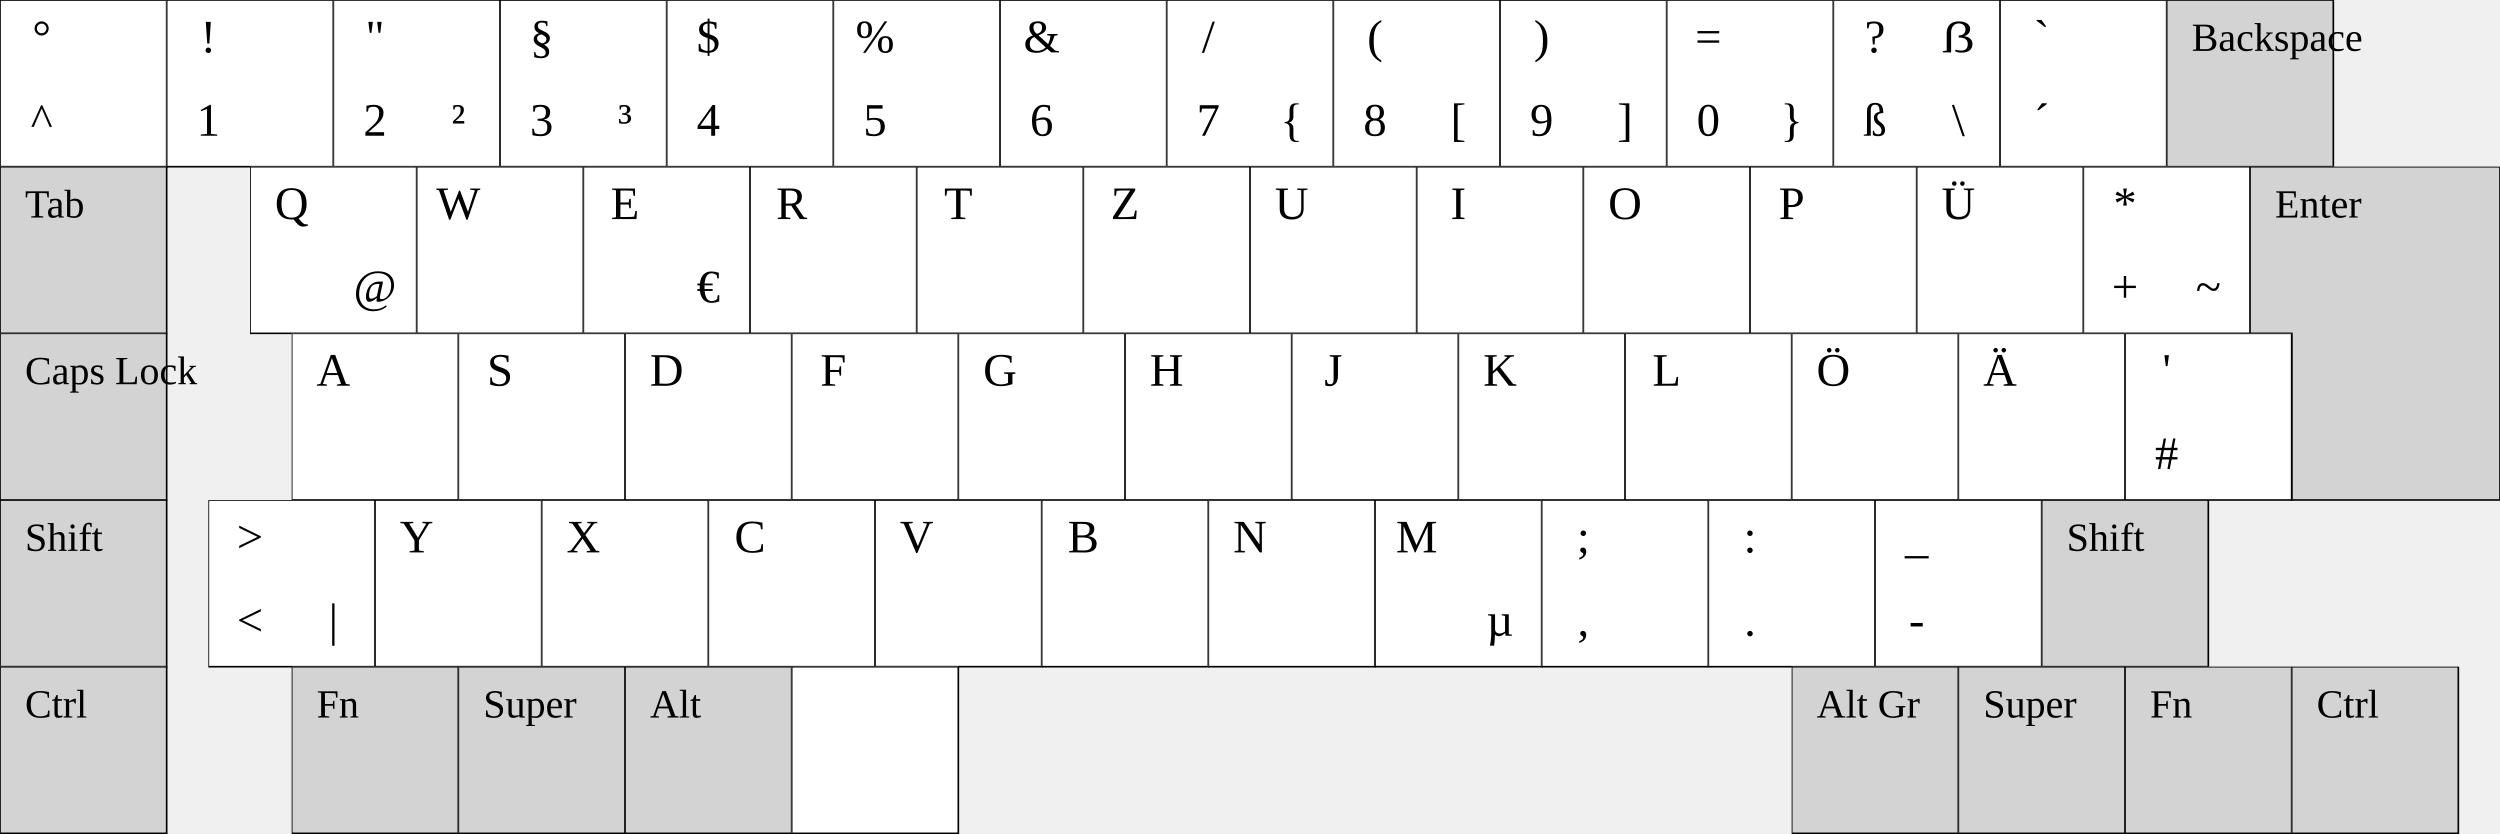
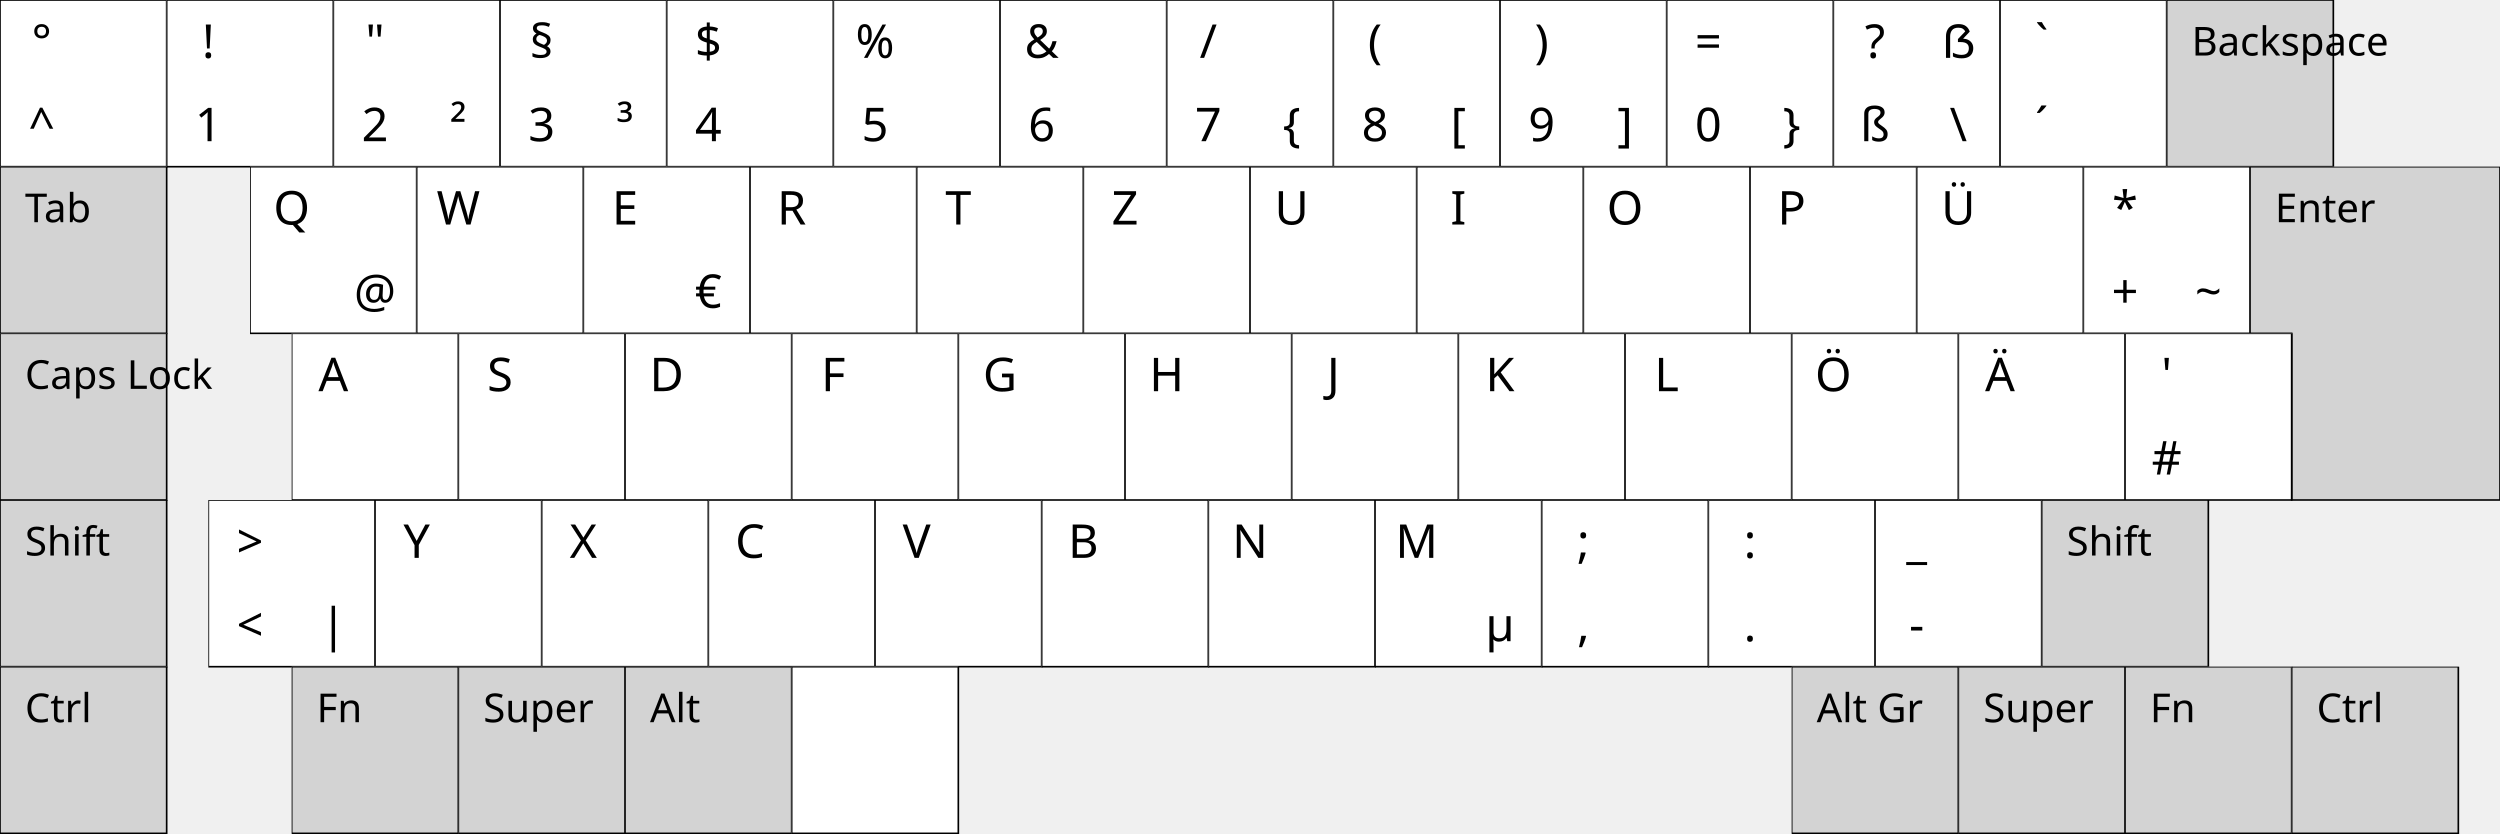
<svg xmlns="http://www.w3.org/2000/svg" width="1500" height="500">
  <style>
        .key { fill: white; stroke: black; width: 100; height: 100; }
        .modifier { fill: lightgray; }
-         text { font-size: 28px; font-weight: 500; }
-         .cap { text-anchor: middle; dominant-baseline: middle; }
-         .cap-mod { text-anchor: start; font-size: 24px; }
+         text { font-family: -apple-system,BlinkMacSystemFont,"Segoe UI","Noto Sans",Helvetica,Arial,sans-serif,"Apple Color Emoji","Segoe UI Emoji"; }
+         .cap { font-size: 28px; font-weight: 500; text-anchor: middle; dominant-baseline: middle; }
+         .cap.cap-mod { font-size: 24px; text-anchor: start; }
    </style>
  <svg>
    <rect width="100" height="100" class="key" />
    <text x="25" y="75" class="cap">^</text>
    <text x="25" y="25" class="cap">°</text>
    <text x="75" y="75" class="cap" />
    <text x="75" y="25" class="cap" />
  </svg>
  <svg x="100">
    <rect width="100" height="100" class="key" />
    <text x="25" y="75" class="cap">1</text>
    <text x="25" y="25" class="cap">!</text>
    <text x="75" y="75" class="cap" />
    <text x="75" y="25" class="cap" />
  </svg>
  <svg x="200">
    <rect width="100" height="100" class="key" />
    <text x="25" y="75" class="cap">2</text>
    <text x="25" y="25" class="cap">"</text>
    <text x="75" y="75" class="cap">²</text>
    <text x="75" y="25" class="cap" />
  </svg>
  <svg x="300">
    <rect width="100" height="100" class="key" />
    <text x="25" y="75" class="cap">3</text>
    <text x="25" y="25" class="cap">§</text>
    <text x="75" y="75" class="cap">³</text>
    <text x="75" y="25" class="cap" />
  </svg>
  <svg x="400">
    <rect width="100" height="100" class="key" />
    <text x="25" y="75" class="cap">4</text>
    <text x="25" y="25" class="cap">$</text>
    <text x="75" y="75" class="cap" />
    <text x="75" y="25" class="cap" />
  </svg>
  <svg x="500">
    <rect width="100" height="100" class="key" />
    <text x="25" y="75" class="cap">5</text>
    <text x="25" y="25" class="cap">%</text>
    <text x="75" y="75" class="cap" />
    <text x="75" y="25" class="cap" />
  </svg>
  <svg x="600">
    <rect width="100" height="100" class="key" />
    <text x="25" y="75" class="cap">6</text>
    <text x="25" y="25" class="cap">&amp;</text>
    <text x="75" y="75" class="cap" />
    <text x="75" y="25" class="cap" />
  </svg>
  <svg x="700">
    <rect width="100" height="100" class="key" />
    <text x="25" y="75" class="cap">7</text>
    <text x="25" y="25" class="cap">/</text>
    <text x="75" y="75" class="cap">{</text>
    <text x="75" y="25" class="cap" />
  </svg>
  <svg x="800">
    <rect width="100" height="100" class="key" />
    <text x="25" y="75" class="cap">8</text>
    <text x="25" y="25" class="cap">(</text>
    <text x="75" y="75" class="cap">[</text>
    <text x="75" y="25" class="cap" />
  </svg>
  <svg x="900">
    <rect width="100" height="100" class="key" />
    <text x="25" y="75" class="cap">9</text>
    <text x="25" y="25" class="cap">)</text>
    <text x="75" y="75" class="cap">]</text>
    <text x="75" y="25" class="cap" />
  </svg>
  <svg x="1000">
    <rect width="100" height="100" class="key" />
    <text x="25" y="75" class="cap">0</text>
    <text x="25" y="25" class="cap">=</text>
    <text x="75" y="75" class="cap">}</text>
    <text x="75" y="25" class="cap" />
  </svg>
  <svg x="1100">
    <rect width="100" height="100" class="key" />
    <text x="25" y="75" class="cap">ß</text>
    <text x="25" y="25" class="cap">?</text>
    <text x="75" y="75" class="cap">\</text>
    <text x="75" y="25" class="cap">ẞ</text>
  </svg>
  <svg x="1200">
    <rect width="100" height="100" class="key" />
    <text x="25" y="75" class="cap">´</text>
    <text x="25" y="25" class="cap">`</text>
    <text x="75" y="75" class="cap" />
    <text x="75" y="25" class="cap" />
  </svg>
  <svg x="1300">
    <rect width="200" height="100" class="key modifier" />
    <text x="15" y="25" class="cap cap-mod">Backspace</text>
  </svg>
  <svg y="100">
    <rect width="150" height="100" class="key modifier" />
    <text x="15" y="25" class="cap cap-mod">Tab</text>
  </svg>
  <svg x="150" y="100">
    <rect width="100" height="100" class="key" />
    <text x="25" y="75" class="cap" />
    <text x="25" y="25" class="cap">Q</text>
    <text x="75" y="75" class="cap">@</text>
    <text x="75" y="25" class="cap" />
  </svg>
  <svg x="250" y="100">
    <rect width="100" height="100" class="key" />
    <text x="25" y="75" class="cap" />
    <text x="25" y="25" class="cap">W</text>
    <text x="75" y="75" class="cap" />
    <text x="75" y="25" class="cap" />
  </svg>
  <svg x="350" y="100">
    <rect width="100" height="100" class="key" />
    <text x="25" y="75" class="cap" />
    <text x="25" y="25" class="cap">E</text>
    <text x="75" y="75" class="cap">€</text>
    <text x="75" y="25" class="cap" />
  </svg>
  <svg x="450" y="100">
    <rect width="100" height="100" class="key" />
    <text x="25" y="75" class="cap" />
    <text x="25" y="25" class="cap">R</text>
    <text x="75" y="75" class="cap" />
    <text x="75" y="25" class="cap" />
  </svg>
  <svg x="550" y="100">
    <rect width="100" height="100" class="key" />
    <text x="25" y="75" class="cap" />
    <text x="25" y="25" class="cap">T</text>
    <text x="75" y="75" class="cap" />
    <text x="75" y="25" class="cap" />
  </svg>
  <svg x="650" y="100">
    <rect width="100" height="100" class="key" />
    <text x="25" y="75" class="cap" />
    <text x="25" y="25" class="cap">Z</text>
    <text x="75" y="75" class="cap" />
    <text x="75" y="25" class="cap" />
  </svg>
  <svg x="750" y="100">
    <rect width="100" height="100" class="key" />
    <text x="25" y="75" class="cap" />
    <text x="25" y="25" class="cap">U</text>
    <text x="75" y="75" class="cap" />
    <text x="75" y="25" class="cap" />
  </svg>
  <svg x="850" y="100">
    <rect width="100" height="100" class="key" />
    <text x="25" y="75" class="cap" />
    <text x="25" y="25" class="cap">I</text>
    <text x="75" y="75" class="cap" />
    <text x="75" y="25" class="cap" />
  </svg>
  <svg x="950" y="100">
    <rect width="100" height="100" class="key" />
    <text x="25" y="75" class="cap" />
    <text x="25" y="25" class="cap">O</text>
    <text x="75" y="75" class="cap" />
    <text x="75" y="25" class="cap" />
  </svg>
  <svg x="1050" y="100">
    <rect width="100" height="100" class="key" />
    <text x="25" y="75" class="cap" />
    <text x="25" y="25" class="cap">P</text>
    <text x="75" y="75" class="cap" />
    <text x="75" y="25" class="cap" />
  </svg>
  <svg x="1150" y="100">
    <rect width="100" height="100" class="key" />
    <text x="25" y="75" class="cap" />
    <text x="25" y="25" class="cap">Ü</text>
    <text x="75" y="75" class="cap" />
    <text x="75" y="25" class="cap" />
  </svg>
  <svg x="1250" y="100">
    <rect width="100" height="100" class="key" />
    <text x="25" y="75" class="cap">+</text>
    <text x="25" y="25" class="cap">*</text>
    <text x="75" y="75" class="cap">~</text>
    <text x="75" y="25" class="cap" />
  </svg>
  <svg x="1350" y="100">
    <polygon points="0,0 150,0 150,200 25,200 25,100 0,100" class="key modifier" />
    <text x="15" y="25" class="cap cap-mod">Enter</text>
  </svg>
  <svg y="200">
    <rect width="175" height="100" class="key modifier" />
    <text x="15" y="25" class="cap cap-mod">Caps Lock</text>
  </svg>
  <svg x="175" y="200">
    <rect width="100" height="100" class="key" />
    <text x="25" y="75" class="cap" />
    <text x="25" y="25" class="cap">A</text>
    <text x="75" y="75" class="cap" />
    <text x="75" y="25" class="cap" />
  </svg>
  <svg x="275" y="200">
    <rect width="100" height="100" class="key" />
    <text x="25" y="75" class="cap" />
    <text x="25" y="25" class="cap">S</text>
    <text x="75" y="75" class="cap" />
    <text x="75" y="25" class="cap" />
  </svg>
  <svg x="375" y="200">
    <rect width="100" height="100" class="key" />
    <text x="25" y="75" class="cap" />
    <text x="25" y="25" class="cap">D</text>
    <text x="75" y="75" class="cap" />
    <text x="75" y="25" class="cap" />
  </svg>
  <svg x="475" y="200">
    <rect width="100" height="100" class="key" />
    <text x="25" y="75" class="cap" />
    <text x="25" y="25" class="cap">F</text>
    <text x="75" y="75" class="cap" />
    <text x="75" y="25" class="cap" />
  </svg>
  <svg x="575" y="200">
    <rect width="100" height="100" class="key" />
    <text x="25" y="75" class="cap" />
    <text x="25" y="25" class="cap">G</text>
    <text x="75" y="75" class="cap" />
    <text x="75" y="25" class="cap" />
  </svg>
  <svg x="675" y="200">
    <rect width="100" height="100" class="key" />
    <text x="25" y="75" class="cap" />
    <text x="25" y="25" class="cap">H</text>
    <text x="75" y="75" class="cap" />
    <text x="75" y="25" class="cap" />
  </svg>
  <svg x="775" y="200">
    <rect width="100" height="100" class="key" />
    <text x="25" y="75" class="cap" />
    <text x="25" y="25" class="cap">J</text>
    <text x="75" y="75" class="cap" />
    <text x="75" y="25" class="cap" />
  </svg>
  <svg x="875" y="200">
    <rect width="100" height="100" class="key" />
    <text x="25" y="75" class="cap" />
    <text x="25" y="25" class="cap">K</text>
    <text x="75" y="75" class="cap" />
    <text x="75" y="25" class="cap" />
  </svg>
  <svg x="975" y="200">
    <rect width="100" height="100" class="key" />
    <text x="25" y="75" class="cap" />
    <text x="25" y="25" class="cap">L</text>
    <text x="75" y="75" class="cap" />
    <text x="75" y="25" class="cap" />
  </svg>
  <svg x="1075" y="200">
    <rect width="100" height="100" class="key" />
    <text x="25" y="75" class="cap" />
    <text x="25" y="25" class="cap">Ö</text>
    <text x="75" y="75" class="cap" />
    <text x="75" y="25" class="cap" />
  </svg>
  <svg x="1175" y="200">
    <rect width="100" height="100" class="key" />
    <text x="25" y="75" class="cap" />
    <text x="25" y="25" class="cap">Ä</text>
    <text x="75" y="75" class="cap" />
    <text x="75" y="25" class="cap" />
  </svg>
  <svg x="1275" y="200">
    <rect width="100" height="100" class="key" />
    <text x="25" y="75" class="cap">#</text>
    <text x="25" y="25" class="cap">'</text>
    <text x="75" y="75" class="cap" />
    <text x="75" y="25" class="cap" />
  </svg>
  <svg y="300">
    <rect width="125" height="100" class="key modifier" />
    <text x="15" y="25" class="cap cap-mod">Shift</text>
  </svg>
  <svg x="125" y="300">
    <rect width="100" height="100" class="key" />
    <text x="25" y="75" class="cap">&lt;</text>
    <text x="25" y="25" class="cap">&gt;</text>
    <text x="75" y="75" class="cap">|</text>
    <text x="75" y="25" class="cap" />
  </svg>
  <svg x="225" y="300">
    <rect width="100" height="100" class="key" />
    <text x="25" y="75" class="cap" />
    <text x="25" y="25" class="cap">Y</text>
    <text x="75" y="75" class="cap" />
    <text x="75" y="25" class="cap" />
  </svg>
  <svg x="325" y="300">
    <rect width="100" height="100" class="key" />
    <text x="25" y="75" class="cap" />
    <text x="25" y="25" class="cap">X</text>
    <text x="75" y="75" class="cap" />
    <text x="75" y="25" class="cap" />
  </svg>
  <svg x="425" y="300">
    <rect width="100" height="100" class="key" />
    <text x="25" y="75" class="cap" />
    <text x="25" y="25" class="cap">C</text>
    <text x="75" y="75" class="cap" />
    <text x="75" y="25" class="cap" />
  </svg>
  <svg x="525" y="300">
    <rect width="100" height="100" class="key" />
    <text x="25" y="75" class="cap" />
    <text x="25" y="25" class="cap">V</text>
    <text x="75" y="75" class="cap" />
    <text x="75" y="25" class="cap" />
  </svg>
  <svg x="625" y="300">
    <rect width="100" height="100" class="key" />
    <text x="25" y="75" class="cap" />
    <text x="25" y="25" class="cap">B</text>
    <text x="75" y="75" class="cap" />
    <text x="75" y="25" class="cap" />
  </svg>
  <svg x="725" y="300">
    <rect width="100" height="100" class="key" />
    <text x="25" y="75" class="cap" />
    <text x="25" y="25" class="cap">N</text>
    <text x="75" y="75" class="cap" />
    <text x="75" y="25" class="cap" />
  </svg>
  <svg x="825" y="300">
    <rect width="100" height="100" class="key" />
    <text x="25" y="75" class="cap" />
    <text x="25" y="25" class="cap">M</text>
    <text x="75" y="75" class="cap">µ</text>
    <text x="75" y="25" class="cap" />
  </svg>
  <svg x="925" y="300">
    <rect width="100" height="100" class="key" />
    <text x="25" y="75" class="cap">,</text>
    <text x="25" y="25" class="cap">;</text>
    <text x="75" y="75" class="cap" />
    <text x="75" y="25" class="cap" />
  </svg>
  <svg x="1025" y="300">
    <rect width="100" height="100" class="key" />
    <text x="25" y="75" class="cap">.</text>
    <text x="25" y="25" class="cap">:</text>
    <text x="75" y="75" class="cap" />
    <text x="75" y="25" class="cap" />
  </svg>
  <svg x="1125" y="300">
    <rect width="100" height="100" class="key" />
    <text x="25" y="75" class="cap">-</text>
    <text x="25" y="25" class="cap">_</text>
    <text x="75" y="75" class="cap" />
    <text x="75" y="25" class="cap" />
  </svg>
  <svg x="1225" y="300">
    <rect width="275" height="100" class="key modifier" />
    <text x="15" y="25" class="cap cap-mod">Shift</text>
  </svg>
  <svg y="400">
    <rect width="175" height="100" class="key modifier" />
    <text x="15" y="25" class="cap cap-mod">Ctrl</text>
  </svg>
  <svg x="175" y="400">
    <rect width="100" height="100" class="key modifier" />
    <text x="15" y="25" class="cap cap-mod">Fn</text>
  </svg>
  <svg x="275" y="400">
    <rect width="100" height="100" class="key modifier" />
    <text x="15" y="25" class="cap cap-mod">Super</text>
  </svg>
  <svg x="375" y="400">
    <rect width="100" height="100" class="key modifier" />
    <text x="15" y="25" class="cap cap-mod">Alt</text>
  </svg>
  <svg x="475" y="400">
    <rect width="600" height="100" class="key" />
  </svg>
  <svg x="1075" y="400">
    <rect width="100" height="100" class="key modifier" />
    <text x="15" y="25" class="cap cap-mod">Alt Gr</text>
  </svg>
  <svg x="1175" y="400">
    <rect width="100" height="100" class="key modifier" />
    <text x="15" y="25" class="cap cap-mod">Super</text>
  </svg>
  <svg x="1275" y="400">
    <rect width="100" height="100" class="key modifier" />
    <text x="15" y="25" class="cap cap-mod">Fn</text>
  </svg>
  <svg x="1375" y="400">
    <rect width="125" height="100" class="key modifier" />
    <text x="15" y="25" class="cap cap-mod">Ctrl</text>
  </svg>
</svg>
